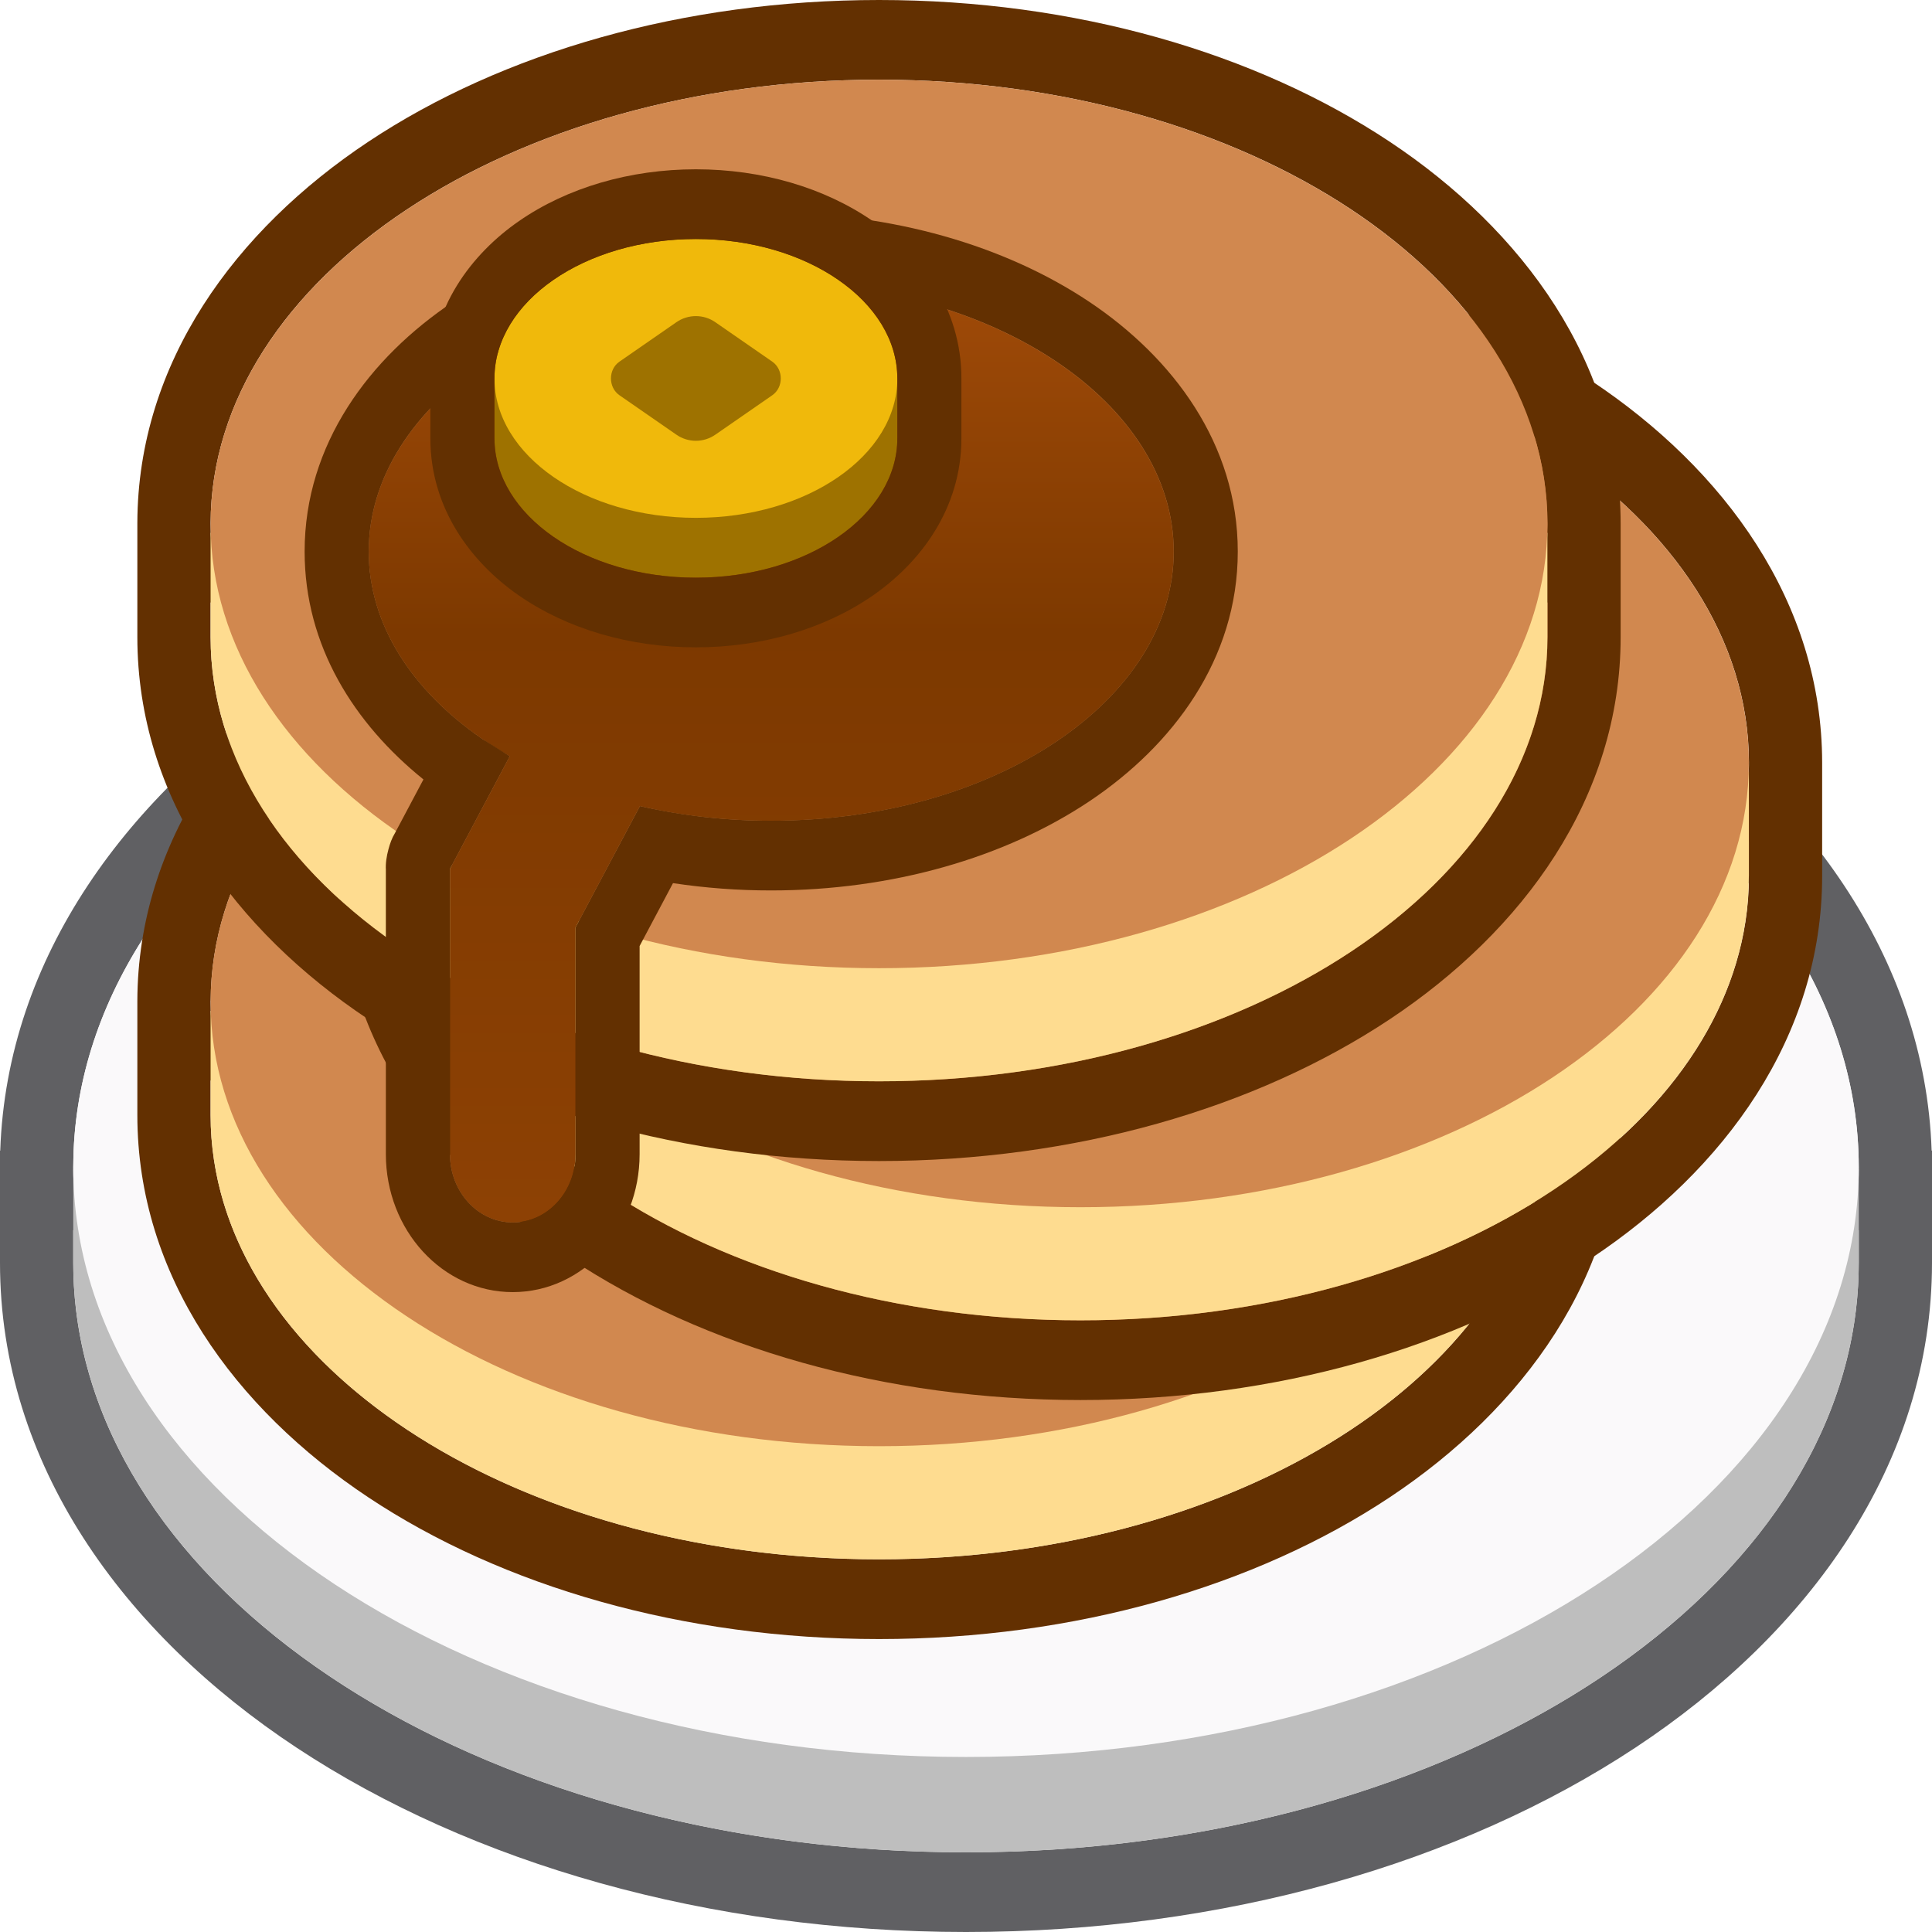
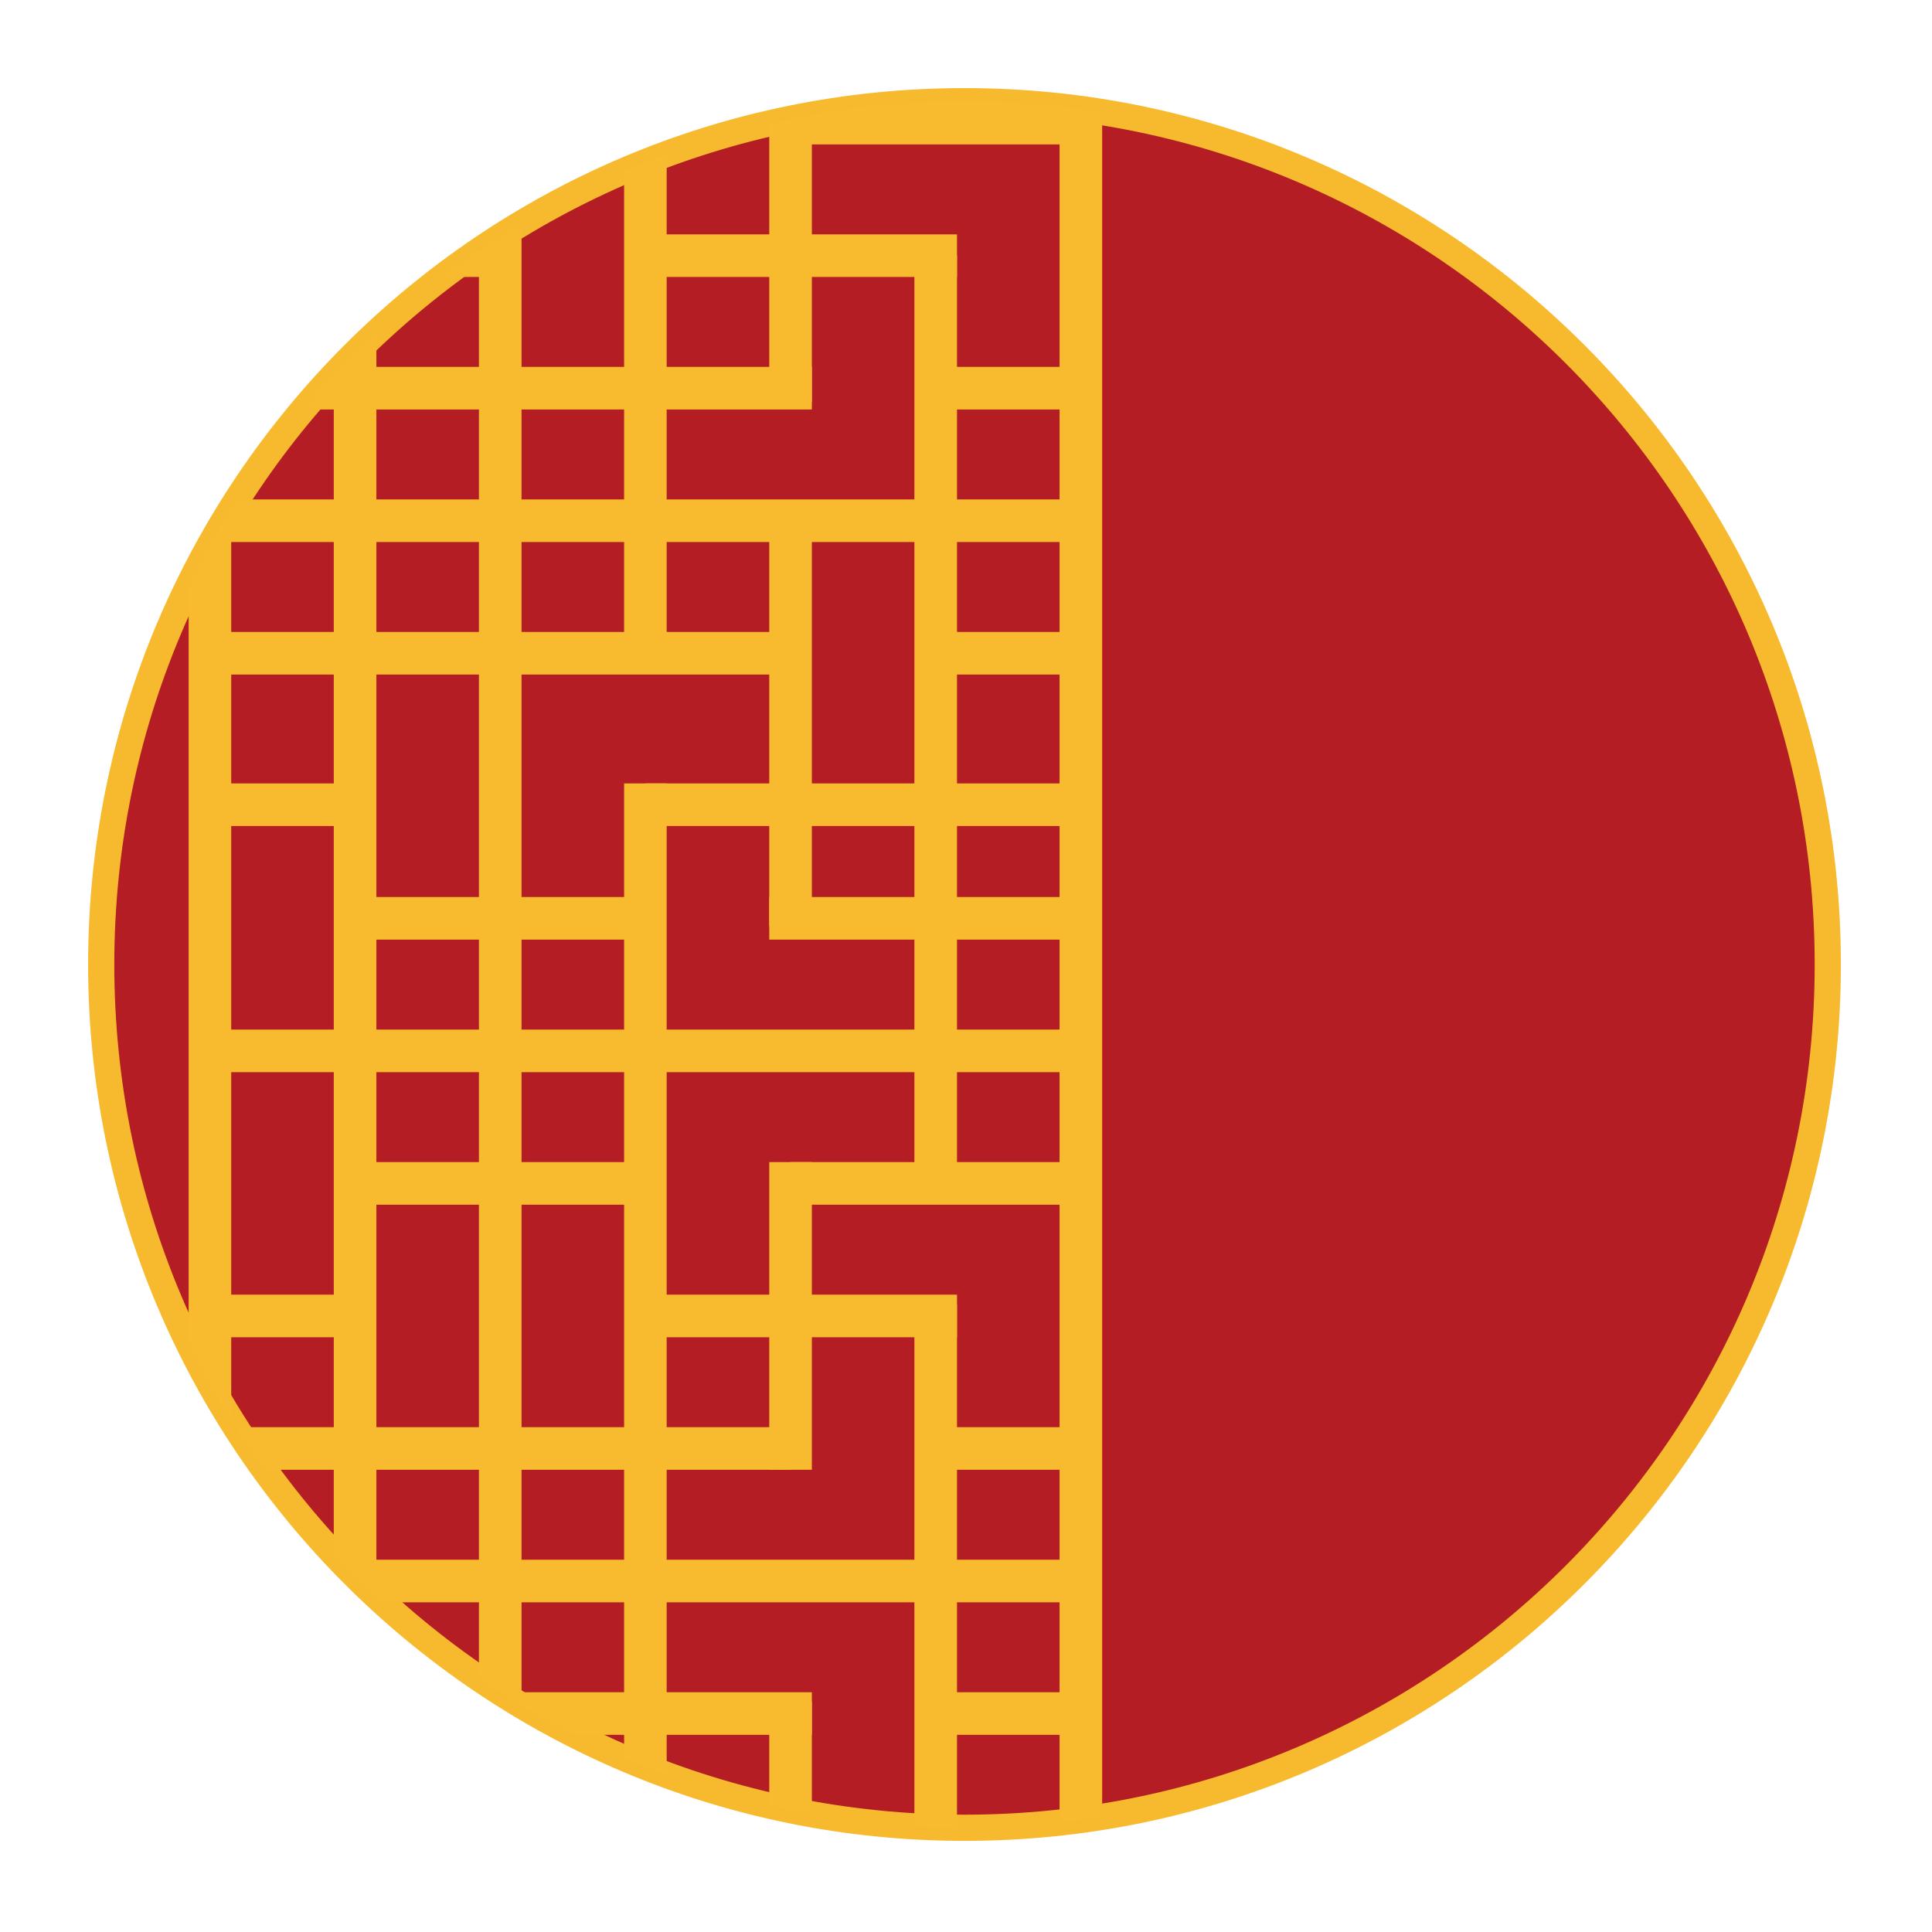
- <svg xmlns="http://www.w3.org/2000/svg" width="64" height="64" fill="none">
-   <style>.B{fill-rule:evenodd}.C{fill:#633001}.D{fill:#fedc90}.E{fill:#d1884f}</style>
-   <path d="M2.438 38.115l-.012.556c0 .704.056 1.398.166 2.083h-.166v1.077a13.12 13.12 0 0 0 .093 1.562C3.725 53.45 16.463 61.36 32 61.36s28.275-7.912 29.48-17.967a13.11 13.11 0 0 0 .093-1.562v-1.077h-.166a13.13 13.13 0 0 0 .166-2.083 13.2 13.2 0 0 0-.012-.556C61.116 27.587 48.05 19.143 32 19.143S2.884 27.587 2.438 38.115zm-2.43 0c.22-6.424 4.233-11.82 9.82-15.51 5.79-3.824 13.635-6.103 22.17-6.103s16.38 2.28 22.17 6.103c5.586 3.69 9.6 9.085 9.82 15.51H64v3.716c0 6.67-4.082 12.27-9.83 16.065C48.38 61.72 40.536 64 32 64s-16.38-2.28-22.17-6.103C4.082 54.102 0 48.5 0 41.832v-3.716h.01z" fill="#606063" class="B" />
-   <path d="M61.574 41.832c0 10.786-13.24 19.53-29.574 19.53S2.427 52.618 2.427 41.832V38.74h59.147v3.092z" fill="#bebebe" />
-   <path d="M61.574 38.672c0 10.786-13.24 19.53-29.574 19.53S2.427 49.458 2.427 38.672 15.667 19.143 32 19.143s29.574 8.743 29.574 19.53z" fill="#faf9fa" />
-   <path d="M6.977 33.155v.037a10.01 10.01 0 0 0 .345 2.602h-.345v1.144c0 .505.038 1.004.113 1.495 1.127 7.426 10.56 13.22 22.03 13.22s20.902-5.796 22.03-13.22a9.95 9.95 0 0 0 .113-1.495v-1.144h-.345a10.02 10.02 0 0 0 .345-2.53v-.073-.037c-.03-8.11-9.932-14.68-22.142-14.68s-22.112 6.57-22.142 14.68zm-2.427 0h0v3.783c0 5.33 3.24 9.73 7.646 12.66 4.447 2.956 10.436 4.698 16.922 4.698s12.475-1.742 16.922-4.698c4.405-2.928 7.646-7.327 7.646-12.66v-3.746c0-5.33-3.24-9.73-7.646-12.658-4.447-2.956-10.436-4.698-16.922-4.698s-12.475 1.742-16.922 4.698c-4.395 2.92-7.632 7.307-7.646 12.622z" class="B C" />
-   <path d="M51.26 36.938c0 8.128-9.913 14.717-22.142 14.717S6.976 45.066 6.976 36.938v-3.453H51.26v3.453z" class="D" />
-   <path d="M51.26 33.19c0 8.128-9.913 14.717-22.142 14.717S6.976 41.32 6.976 33.19 16.9 18.474 29.118 18.474 51.26 25.063 51.26 33.19z" class="E" />
-   <path d="M13.65 25.237v.037a10.01 10.01 0 0 0 .345 2.602h-.345v1.144c0 .505.038 1.004.113 1.495 1.127 7.426 10.56 13.222 22.03 13.222s20.902-5.796 22.03-13.222a9.96 9.96 0 0 0 .113-1.495v-1.144h-.345c.22-.822.34-1.667.345-2.53v-.073-.037c-.03-8.11-9.932-14.68-22.142-14.68s-22.112 6.57-22.142 14.68zm-2.426 0h0v3.783c0 5.33 3.24 9.73 7.647 12.66 4.447 2.956 10.436 4.698 16.922 4.698s12.475-1.742 16.922-4.698c4.405-2.928 7.646-7.327 7.646-12.66v-3.746c0-5.33-3.24-9.73-7.646-12.66-4.447-2.956-10.436-4.698-16.922-4.698S23.316 9.66 18.87 12.615c-4.395 2.92-7.632 7.307-7.646 12.622z" class="B C" />
-   <path d="M57.933 29.02c0 8.128-9.913 14.717-22.142 14.717S13.65 37.148 13.65 29.02v-3.453h44.284v3.453z" class="D" />
-   <path d="M57.933 25.274c0 8.128-9.913 14.717-22.142 14.717S13.65 33.402 13.65 25.274s9.913-14.717 22.142-14.717 22.142 6.59 22.142 14.717z" class="E" />
-   <path d="M6.977 17.32v.037a10.01 10.01 0 0 0 .345 2.602h-.345v1.144c0 .505.038 1.004.113 1.495 1.127 7.426 10.56 13.22 22.03 13.22s20.902-5.796 22.03-13.22a9.95 9.95 0 0 0 .113-1.495V19.96h-.345a10.02 10.02 0 0 0 .345-2.53v-.073-.037C51.23 9.208 41.33 2.64 29.12 2.64S7.006 9.208 6.977 17.32zm-2.427 0h0v3.783c0 5.33 3.24 9.73 7.646 12.66 4.447 2.956 10.436 4.698 16.922 4.698s12.475-1.742 16.922-4.698c4.405-2.928 7.646-7.327 7.646-12.66v-3.746c0-5.33-3.24-9.73-7.646-12.66C41.594 1.742 35.605 0 29.12 0S16.643 1.742 12.197 4.698C7.802 7.62 4.565 12.005 4.55 17.32z" class="B C" />
-   <path d="M51.26 21.103c0 8.128-9.913 14.717-22.142 14.717S6.976 29.23 6.976 21.103V17.65H51.26v3.453z" class="D" />
-   <path d="M51.26 17.356c0 8.128-9.913 14.717-22.142 14.717S6.976 25.484 6.976 17.356 16.9 2.64 29.118 2.64 51.26 9.228 51.26 17.356z" class="E" />
-   <g class="B">
-     <path d="M12.214 18.272c0 2.714 1.813 5.144 4.673 6.78l-1.982 3.733v9.448c0 1.25.93 2.262 2.08 2.262s2.08-1.013 2.08-2.262V30.72l2.132-4.016c1.363.314 2.827.485 4.35.485 7.364 0 13.333-3.992 13.333-8.916S32.9 9.356 25.547 9.356s-13.333 3.992-13.333 8.916z" fill="url(#A)" />
-     <path d="M16.887 25.05l-.91-.572c-2.33-1.605-3.762-3.794-3.762-6.207 0-4.924 5.97-8.916 13.333-8.916s13.333 3.992 13.333 8.916-5.97 8.916-13.333 8.916a19.39 19.39 0 0 1-4.35-.485l-2.132 4.016v7.514c0 1.25-.93 2.262-2.08 2.262s-2.08-1.013-2.08-2.262v-9.448l1.982-3.733zm-4.105 3.773v9.408c0 2.525 1.882 4.572 4.203 4.572s4.203-2.047 4.203-4.57v-6.895l1.106-2.083a21.73 21.73 0 0 0 3.253.242c4 0 7.74-1.082 10.54-2.953 2.764-1.848 4.916-4.708 4.916-8.272S38.85 11.85 36.087 10c-2.798-1.87-6.53-2.953-10.54-2.953S17.805 8.13 15.007 10c-2.764 1.848-4.916 4.708-4.916 8.27 0 3.128 1.647 5.704 3.936 7.55l-.945 1.78c-.1.164-.162.34-.213.53-.062.228-.1.462-.086.694z" class="C" />
+ <svg xmlns="http://www.w3.org/2000/svg" width="375pt" height="375pt" viewBox="0 0 375 375" version="1.2">
+   <defs>
+     <clipPath id="clip1">
+       <path d="M 17.102 17.102 L 357.309 17.102 L 357.309 357.309 L 17.102 357.309 Z M 17.102 17.102 " />
+     </clipPath>
+     <clipPath id="clip2">
+       <path d="M 205.164 19 L 214 19 L 214 355 L 205.164 355 Z M 205.164 19 " />
+     </clipPath>
+     <clipPath id="clip3">
+       <path d="M 354.77 187.207 C 354.77 279.746 279.75 354.77 187.207 354.77 C 94.664 354.77 19.645 279.746 19.645 187.207 C 19.645 94.66 94.664 19.641 187.207 19.641 C 279.75 19.641 354.77 94.66 354.77 187.207 Z M 354.77 187.207 " />
+     </clipPath>
+     <clipPath id="clip4">
+       <path d="M 177.211 253 L 186 253 L 186 355 L 177.211 355 Z M 177.211 253 " />
+     </clipPath>
+     <clipPath id="clip5">
+       <path d="M 354.77 187.207 C 354.77 279.746 279.75 354.77 187.207 354.77 C 94.664 354.77 19.645 279.746 19.645 187.207 C 19.645 94.66 94.664 19.641 187.207 19.641 C 279.75 19.641 354.77 94.66 354.77 187.207 Z M 354.77 187.207 " />
+     </clipPath>
+     <clipPath id="clip6">
+       <path d="M 177.211 49.293 L 186 49.293 L 186 229.73 L 177.211 229.73 Z M 177.211 49.293 " />
+     </clipPath>
+     <clipPath id="clip7">
+       <path d="M 354.77 187.207 C 354.77 279.746 279.75 354.77 187.207 354.77 C 94.664 354.77 19.645 279.746 19.645 187.207 C 19.645 94.66 94.664 19.641 187.207 19.641 C 279.75 19.641 354.77 94.66 354.77 187.207 Z M 354.77 187.207 " />
+     </clipPath>
+     <clipPath id="clip8">
+       <path d="M 177.211 19 L 186 19 L 186 24 L 177.211 24 Z M 177.211 19 " />
+     </clipPath>
+     <clipPath id="clip9">
+       <path d="M 354.77 187.207 C 354.77 279.746 279.75 354.77 187.207 354.77 C 94.664 354.77 19.645 279.746 19.645 187.207 C 19.645 94.66 94.664 19.641 187.207 19.641 C 279.75 19.641 354.77 94.66 354.77 187.207 Z M 354.77 187.207 " />
+     </clipPath>
+     <clipPath id="clip10">
+       <path d="M 149.254 330 L 157.727 330 L 157.727 355 L 149.254 355 Z M 149.254 330 " />
+     </clipPath>
+     <clipPath id="clip11">
+       <path d="M 354.77 187.207 C 354.77 279.746 279.75 354.77 187.207 354.77 C 94.664 354.77 19.645 279.746 19.645 187.207 C 19.645 94.66 94.664 19.641 187.207 19.641 C 279.75 19.641 354.77 94.66 354.77 187.207 Z M 354.77 187.207 " />
+     </clipPath>
+     <clipPath id="clip12">
+       <path d="M 149.254 225.496 L 157.727 225.496 L 157.727 285.645 L 149.254 285.645 Z M 149.254 225.496 " />
+     </clipPath>
+     <clipPath id="clip13">
+       <path d="M 354.77 187.207 C 354.77 279.746 279.75 354.77 187.207 354.77 C 94.664 354.77 19.645 279.746 19.645 187.207 C 19.645 94.66 94.664 19.641 187.207 19.641 C 279.75 19.641 354.77 94.66 354.77 187.207 Z M 354.77 187.207 " />
+     </clipPath>
+     <clipPath id="clip14">
+       <path d="M 149.254 99 L 157.727 99 L 157.727 179.75 L 149.254 179.75 Z M 149.254 99 " />
+     </clipPath>
+     <clipPath id="clip15">
+       <path d="M 354.77 187.207 C 354.77 279.746 279.75 354.77 187.207 354.77 C 94.664 354.77 19.645 279.746 19.645 187.207 C 19.645 94.66 94.664 19.641 187.207 19.641 C 279.75 19.641 354.77 94.66 354.77 187.207 Z M 354.77 187.207 " />
+     </clipPath>
+     <clipPath id="clip16">
+       <path d="M 149.254 19 L 157.727 19 L 157.727 78.941 L 149.254 78.941 Z M 149.254 19 " />
+     </clipPath>
+     <clipPath id="clip17">
+       <path d="M 354.77 187.207 C 354.77 279.746 279.75 354.77 187.207 354.77 C 94.664 354.77 19.645 279.746 19.645 187.207 C 19.645 94.66 94.664 19.641 187.207 19.641 C 279.75 19.641 354.77 94.66 354.77 187.207 Z M 354.77 187.207 " />
+     </clipPath>
+     <clipPath id="clip18">
+       <path d="M 121 152 L 129.77 152 L 129.77 355 L 121 355 Z M 121 152 " />
+     </clipPath>
+     <clipPath id="clip19">
+       <path d="M 354.77 187.207 C 354.77 279.746 279.75 354.77 187.207 354.77 C 94.664 354.77 19.645 279.746 19.645 187.207 C 19.645 94.66 94.664 19.641 187.207 19.641 C 279.75 19.641 354.77 94.66 354.77 187.207 Z M 354.77 187.207 " />
+     </clipPath>
+     <clipPath id="clip20">
+       <path d="M 121 19 L 129.77 19 L 129.77 124.688 L 121 124.688 Z M 121 19 " />
+     </clipPath>
+     <clipPath id="clip21">
+       <path d="M 354.77 187.207 C 354.77 279.746 279.75 354.77 187.207 354.77 C 94.664 354.77 19.645 279.746 19.645 187.207 C 19.645 94.66 94.664 19.641 187.207 19.641 C 279.75 19.641 354.77 94.66 354.77 187.207 Z M 354.77 187.207 " />
+     </clipPath>
+     <clipPath id="clip22">
+       <path d="M 92.496 19 L 101.816 19 L 101.816 355 L 92.496 355 Z M 92.496 19 " />
+     </clipPath>
+     <clipPath id="clip23">
+       <path d="M 354.77 187.207 C 354.77 279.746 279.75 354.77 187.207 354.77 C 94.664 354.77 19.645 279.746 19.645 187.207 C 19.645 94.66 94.664 19.641 187.207 19.641 C 279.75 19.641 354.77 94.66 354.77 187.207 Z M 354.77 187.207 " />
+     </clipPath>
+     <clipPath id="clip24">
+       <path d="M 64.543 19 L 73.859 19 L 73.859 355 L 64.543 355 Z M 64.543 19 " />
+     </clipPath>
+     <clipPath id="clip25">
+       <path d="M 354.77 187.207 C 354.77 279.746 279.75 354.77 187.207 354.77 C 94.664 354.77 19.645 279.746 19.645 187.207 C 19.645 94.66 94.664 19.641 187.207 19.641 C 279.75 19.641 354.77 94.66 354.77 187.207 Z M 354.77 187.207 " />
+     </clipPath>
+     <clipPath id="clip26">
+       <path d="M 36.586 19 L 45 19 L 45 355 L 36.586 355 Z M 36.586 19 " />
+     </clipPath>
+     <clipPath id="clip27">
+       <path d="M 354.77 187.207 C 354.77 279.746 279.75 354.77 187.207 354.77 C 94.664 354.77 19.645 279.746 19.645 187.207 C 19.645 94.66 94.664 19.641 187.207 19.641 C 279.75 19.641 354.77 94.66 354.77 187.207 Z M 354.77 187.207 " />
+     </clipPath>
+     <clipPath id="clip28">
+       <path d="M 40 19.645 L 125.535 19.645 L 125.535 28.117 L 40 28.117 Z M 40 19.645 " />
+     </clipPath>
+     <clipPath id="clip29">
+       <path d="M 354.77 187.207 C 354.77 279.746 279.75 354.77 187.207 354.77 C 94.664 354.77 19.645 279.746 19.645 187.207 C 19.645 94.66 94.664 19.641 187.207 19.641 C 279.75 19.641 354.77 94.66 354.77 187.207 Z M 354.77 187.207 " />
+     </clipPath>
+     <clipPath id="clip30">
+       <path d="M 153 19.645 L 210 19.645 L 210 28.117 L 153 28.117 Z M 153 19.645 " />
+     </clipPath>
+     <clipPath id="clip31">
+       <path d="M 354.77 187.207 C 354.77 279.746 279.75 354.77 187.207 354.77 C 94.664 354.77 19.645 279.746 19.645 187.207 C 19.645 94.66 94.664 19.641 187.207 19.641 C 279.75 19.641 354.77 94.66 354.77 187.207 Z M 354.77 187.207 " />
+     </clipPath>
+     <clipPath id="clip32">
+       <path d="M 40 71 L 157.727 71 L 157.727 79.789 L 40 79.789 Z M 40 71 " />
+     </clipPath>
+     <clipPath id="clip33">
+       <path d="M 354.77 187.207 C 354.77 279.746 279.75 354.77 187.207 354.77 C 94.664 354.77 19.645 279.746 19.645 187.207 C 19.645 94.66 94.664 19.641 187.207 19.641 C 279.75 19.641 354.77 94.66 354.77 187.207 Z M 354.77 187.207 " />
+     </clipPath>
+     <clipPath id="clip34">
+       <path d="M 181.445 71 L 210 71 L 210 79.789 L 181.445 79.789 Z M 181.445 71 " />
+     </clipPath>
+     <clipPath id="clip35">
+       <path d="M 354.77 187.207 C 354.77 279.746 279.75 354.77 187.207 354.77 C 94.664 354.77 19.645 279.746 19.645 187.207 C 19.645 94.66 94.664 19.641 187.207 19.641 C 279.75 19.641 354.77 94.66 354.77 187.207 Z M 354.77 187.207 " />
+     </clipPath>
+     <clipPath id="clip36">
+       <path d="M 40 96.734 L 210 96.734 L 210 106 L 40 106 Z M 40 96.734 " />
+     </clipPath>
+     <clipPath id="clip37">
+       <path d="M 354.77 187.207 C 354.77 279.746 279.75 354.77 187.207 354.77 C 94.664 354.77 19.645 279.746 19.645 187.207 C 19.645 94.66 94.664 19.641 187.207 19.641 C 279.75 19.641 354.77 94.66 354.77 187.207 Z M 354.77 187.207 " />
+     </clipPath>
+     <clipPath id="clip38">
+       <path d="M 40 122.148 L 153.492 122.148 L 153.492 131 L 40 131 Z M 40 122.148 " />
+     </clipPath>
+     <clipPath id="clip39">
+       <path d="M 354.77 187.207 C 354.77 279.746 279.75 354.77 187.207 354.77 C 94.664 354.77 19.645 279.746 19.645 187.207 C 19.645 94.66 94.664 19.641 187.207 19.641 C 279.75 19.641 354.77 94.66 354.77 187.207 Z M 354.77 187.207 " />
+     </clipPath>
+     <clipPath id="clip40">
+       <path d="M 181.445 122.148 L 210 122.148 L 210 131 L 181.445 131 Z M 181.445 122.148 " />
+     </clipPath>
+     <clipPath id="clip41">
+       <path d="M 354.77 187.207 C 354.77 279.746 279.75 354.77 187.207 354.77 C 94.664 354.77 19.645 279.746 19.645 187.207 C 19.645 94.66 94.664 19.641 187.207 19.641 C 279.75 19.641 354.77 94.66 354.77 187.207 Z M 354.77 187.207 " />
+     </clipPath>
+     <clipPath id="clip42">
+       <path d="M 40 45.059 L 97.578 45.059 L 97.578 54 L 40 54 Z M 40 45.059 " />
+     </clipPath>
+     <clipPath id="clip43">
+       <path d="M 354.77 187.207 C 354.77 279.746 279.75 354.77 187.207 354.77 C 94.664 354.77 19.645 279.746 19.645 187.207 C 19.645 94.66 94.664 19.641 187.207 19.641 C 279.75 19.641 354.77 94.66 354.77 187.207 Z M 354.77 187.207 " />
+     </clipPath>
+     <clipPath id="clip44">
+       <path d="M 125 45.059 L 186 45.059 L 186 54 L 125 54 Z M 125 45.059 " />
+     </clipPath>
+     <clipPath id="clip45">
+       <path d="M 354.77 187.207 C 354.77 279.746 279.75 354.77 187.207 354.77 C 94.664 354.77 19.645 279.746 19.645 187.207 C 19.645 94.66 94.664 19.641 187.207 19.641 C 279.75 19.641 354.77 94.66 354.77 187.207 Z M 354.77 187.207 " />
+     </clipPath>
+     <clipPath id="clip46">
+       <path d="M 40 152 L 69 152 L 69 161 L 40 161 Z M 40 152 " />
+     </clipPath>
+     <clipPath id="clip47">
+       <path d="M 354.77 187.207 C 354.77 279.746 279.75 354.77 187.207 354.77 C 94.664 354.77 19.645 279.746 19.645 187.207 C 19.645 94.66 94.664 19.641 187.207 19.641 C 279.75 19.641 354.77 94.66 354.77 187.207 Z M 354.77 187.207 " />
+     </clipPath>
+     <clipPath id="clip48">
+       <path d="M 125 152 L 210 152 L 210 161 L 125 161 Z M 125 152 " />
+     </clipPath>
+     <clipPath id="clip49">
+       <path d="M 354.77 187.207 C 354.77 279.746 279.75 354.77 187.207 354.77 C 94.664 354.77 19.645 279.746 19.645 187.207 C 19.645 94.66 94.664 19.641 187.207 19.641 C 279.75 19.641 354.77 94.66 354.77 187.207 Z M 354.77 187.207 " />
+     </clipPath>
+     <clipPath id="clip50">
+       <path d="M 40 199.234 L 210 199.234 L 210 208.555 L 40 208.555 Z M 40 199.234 " />
+     </clipPath>
+     <clipPath id="clip51">
+       <path d="M 354.77 187.207 C 354.77 279.746 279.75 354.77 187.207 354.77 C 94.664 354.77 19.645 279.746 19.645 187.207 C 19.645 94.66 94.664 19.641 187.207 19.641 C 279.75 19.641 354.77 94.66 354.77 187.207 Z M 354.77 187.207 " />
+     </clipPath>
+     <clipPath id="clip52">
+       <path d="M 40 251 L 69 251 L 69 260 L 40 260 Z M 40 251 " />
+     </clipPath>
+     <clipPath id="clip53">
+       <path d="M 354.77 187.207 C 354.77 279.746 279.75 354.77 187.207 354.77 C 94.664 354.77 19.645 279.746 19.645 187.207 C 19.645 94.66 94.664 19.641 187.207 19.641 C 279.75 19.641 354.77 94.66 354.77 187.207 Z M 354.77 187.207 " />
+     </clipPath>
+     <clipPath id="clip54">
+       <path d="M 125 251 L 186 251 L 186 260 L 125 260 Z M 125 251 " />
+     </clipPath>
+     <clipPath id="clip55">
+       <path d="M 354.77 187.207 C 354.77 279.746 279.75 354.77 187.207 354.77 C 94.664 354.77 19.645 279.746 19.645 187.207 C 19.645 94.66 94.664 19.641 187.207 19.641 C 279.75 19.641 354.77 94.66 354.77 187.207 Z M 354.77 187.207 " />
+     </clipPath>
+     <clipPath id="clip56">
+       <path d="M 68.777 174 L 125.535 174 L 125.535 183 L 68.777 183 Z M 68.777 174 " />
+     </clipPath>
+     <clipPath id="clip57">
+       <path d="M 354.77 187.207 C 354.77 279.746 279.75 354.77 187.207 354.77 C 94.664 354.77 19.645 279.746 19.645 187.207 C 19.645 94.66 94.664 19.641 187.207 19.641 C 279.75 19.641 354.77 94.66 354.77 187.207 Z M 354.77 187.207 " />
+     </clipPath>
+     <clipPath id="clip58">
+       <path d="M 149.254 174 L 210 174 L 210 183 L 149.254 183 Z M 149.254 174 " />
+     </clipPath>
+     <clipPath id="clip59">
+       <path d="M 354.77 187.207 C 354.77 279.746 279.75 354.77 187.207 354.77 C 94.664 354.77 19.645 279.746 19.645 187.207 C 19.645 94.66 94.664 19.641 187.207 19.641 C 279.75 19.641 354.77 94.66 354.77 187.207 Z M 354.77 187.207 " />
+     </clipPath>
+     <clipPath id="clip60">
+       <path d="M 68.777 225.496 L 125.535 225.496 L 125.535 233.969 L 68.777 233.969 Z M 68.777 225.496 " />
+     </clipPath>
+     <clipPath id="clip61">
+       <path d="M 354.77 187.207 C 354.77 279.746 279.75 354.77 187.207 354.77 C 94.664 354.77 19.645 279.746 19.645 187.207 C 19.645 94.66 94.664 19.641 187.207 19.641 C 279.75 19.641 354.77 94.66 354.77 187.207 Z M 354.77 187.207 " />
+     </clipPath>
+     <clipPath id="clip62">
+       <path d="M 153 225.496 L 210 225.496 L 210 233.969 L 153 233.969 Z M 153 225.496 " />
+     </clipPath>
+     <clipPath id="clip63">
+       <path d="M 354.77 187.207 C 354.77 279.746 279.75 354.77 187.207 354.77 C 94.664 354.77 19.645 279.746 19.645 187.207 C 19.645 94.66 94.664 19.641 187.207 19.641 C 279.75 19.641 354.77 94.66 354.77 187.207 Z M 354.77 187.207 " />
+     </clipPath>
+     <clipPath id="clip64">
+       <path d="M 40 277 L 153.492 277 L 153.492 285.645 L 40 285.645 Z M 40 277 " />
+     </clipPath>
+     <clipPath id="clip65">
+       <path d="M 354.77 187.207 C 354.77 279.746 279.75 354.77 187.207 354.77 C 94.664 354.77 19.645 279.746 19.645 187.207 C 19.645 94.66 94.664 19.641 187.207 19.641 C 279.75 19.641 354.77 94.66 354.77 187.207 Z M 354.77 187.207 " />
+     </clipPath>
+     <clipPath id="clip66">
+       <path d="M 181.445 277 L 210 277 L 210 285.645 L 181.445 285.645 Z M 181.445 277 " />
+     </clipPath>
+     <clipPath id="clip67">
+       <path d="M 354.77 187.207 C 354.77 279.746 279.75 354.77 187.207 354.77 C 94.664 354.77 19.645 279.746 19.645 187.207 C 19.645 94.66 94.664 19.641 187.207 19.641 C 279.75 19.641 354.77 94.66 354.77 187.207 Z M 354.77 187.207 " />
+     </clipPath>
+     <clipPath id="clip68">
+       <path d="M 40 328 L 157.727 328 L 157.727 337 L 40 337 Z M 40 328 " />
+     </clipPath>
+     <clipPath id="clip69">
+       <path d="M 354.77 187.207 C 354.77 279.746 279.75 354.77 187.207 354.77 C 94.664 354.77 19.645 279.746 19.645 187.207 C 19.645 94.66 94.664 19.641 187.207 19.641 C 279.75 19.641 354.77 94.66 354.77 187.207 Z M 354.77 187.207 " />
+     </clipPath>
+     <clipPath id="clip70">
+       <path d="M 181.445 328 L 210 328 L 210 337 L 181.445 337 Z M 181.445 328 " />
+     </clipPath>
+     <clipPath id="clip71">
+       <path d="M 354.77 187.207 C 354.77 279.746 279.75 354.77 187.207 354.77 C 94.664 354.77 19.645 279.746 19.645 187.207 C 19.645 94.66 94.664 19.641 187.207 19.641 C 279.75 19.641 354.77 94.66 354.77 187.207 Z M 354.77 187.207 " />
+     </clipPath>
+     <clipPath id="clip72">
+       <path d="M 40 354 L 210 354 L 210 355 L 40 355 Z M 40 354 " />
+     </clipPath>
+     <clipPath id="clip73">
+       <path d="M 354.77 187.207 C 354.77 279.746 279.75 354.77 187.207 354.77 C 94.664 354.77 19.645 279.746 19.645 187.207 C 19.645 94.66 94.664 19.641 187.207 19.641 C 279.75 19.641 354.77 94.66 354.77 187.207 Z M 354.77 187.207 " />
+     </clipPath>
+     <clipPath id="clip74">
+       <path d="M 40 302.586 L 210 302.586 L 210 311.055 L 40 311.055 Z M 40 302.586 " />
+     </clipPath>
+     <clipPath id="clip75">
+       <path d="M 354.77 187.207 C 354.77 279.746 279.75 354.77 187.207 354.77 C 94.664 354.77 19.645 279.746 19.645 187.207 C 19.645 94.66 94.664 19.641 187.207 19.641 C 279.75 19.641 354.77 94.66 354.77 187.207 Z M 354.77 187.207 " />
+     </clipPath>
+   </defs>
+   <g id="surface1">
+     <path style=" stroke:none;fill-rule:nonzero;fill:rgb(70.589%,11.369%,13.73%);fill-opacity:1;" d="M 354.77 187.207 C 354.77 279.746 279.754 354.77 187.207 354.77 C 94.664 354.77 19.645 279.746 19.645 187.207 C 19.645 94.66 94.664 19.641 187.207 19.641 C 279.754 19.641 354.77 94.66 354.77 187.207 " />
+     <g clip-path="url(#clip1)" clip-rule="nonzero">
+       <path style="fill:none;stroke-width:60;stroke-linecap:butt;stroke-linejoin:miter;stroke:rgb(96.86%,72.549%,18.039%);stroke-opacity:1;stroke-miterlimit:10;" d="M 3986.012 2007.991 C 3986.012 915.607 3100.485 29.988 2008.009 29.988 C 915.579 29.988 30.006 915.607 30.006 2007.991 C 30.006 3100.467 915.579 3986.04 2008.009 3986.04 C 3100.485 3986.04 3986.012 3100.467 3986.012 2007.991 Z M 3986.012 2007.991 " transform="matrix(0.084713,0,0,-0.084713,17.10264,357.3099)" />
+     </g>
+     <g clip-path="url(#clip2)" clip-rule="nonzero">
+       <g clip-path="url(#clip3)" clip-rule="nonzero">
+         <path style=" stroke:none;fill-rule:nonzero;fill:rgb(97.249%,72.939%,18.43%);fill-opacity:1;" d="M 213.93 404.262 L 205.66 404.262 L 205.66 -14.977 L 213.93 -14.977 L 213.93 404.262 " />
+       </g>
+     </g>
+     <g clip-path="url(#clip4)" clip-rule="nonzero">
+       <g clip-path="url(#clip5)" clip-rule="nonzero">
+         <path style=" stroke:none;fill-rule:nonzero;fill:rgb(97.249%,72.939%,18.43%);fill-opacity:1;" d="M 185.754 404.262 L 177.484 404.262 L 177.484 253.125 L 185.754 253.125 L 185.754 404.262 " />
+       </g>
+     </g>
+     <g clip-path="url(#clip6)" clip-rule="nonzero">
+       <g clip-path="url(#clip7)" clip-rule="nonzero">
+         <path style=" stroke:none;fill-rule:nonzero;fill:rgb(97.249%,72.939%,18.43%);fill-opacity:1;" d="M 185.754 229.695 L 177.484 229.695 L 177.484 49.621 L 185.754 49.621 L 185.754 229.695 " />
+       </g>
+     </g>
+     <g clip-path="url(#clip8)" clip-rule="nonzero">
+       <g clip-path="url(#clip9)" clip-rule="nonzero">
+         <path style=" stroke:none;fill-rule:nonzero;fill:rgb(97.249%,72.939%,18.43%);fill-opacity:1;" d="M 185.754 23.898 L 177.484 23.898 L 177.484 -14.977 L 185.754 -14.977 L 185.754 23.898 " />
+       </g>
+     </g>
+     <g clip-path="url(#clip10)" clip-rule="nonzero">
+       <g clip-path="url(#clip11)" clip-rule="nonzero">
+         <path style=" stroke:none;fill-rule:nonzero;fill:rgb(97.249%,72.939%,18.43%);fill-opacity:1;" d="M 157.582 404.262 L 149.312 404.262 L 149.312 330.301 L 157.582 330.301 L 157.582 404.262 " />
+       </g>
+     </g>
+     <g clip-path="url(#clip12)" clip-rule="nonzero">
+       <g clip-path="url(#clip13)" clip-rule="nonzero">
+         <path style=" stroke:none;fill-rule:nonzero;fill:rgb(97.249%,72.939%,18.43%);fill-opacity:1;" d="M 157.582 285.281 L 149.312 285.281 L 149.312 225.562 L 157.582 225.562 L 157.582 285.281 " />
+       </g>
+     </g>
+     <g clip-path="url(#clip14)" clip-rule="nonzero">
+       <g clip-path="url(#clip15)" clip-rule="nonzero">
+         <path style=" stroke:none;fill-rule:nonzero;fill:rgb(97.249%,72.939%,18.43%);fill-opacity:1;" d="M 157.582 179.742 L 149.312 179.742 L 149.312 99.234 L 157.582 99.234 L 157.582 179.742 " />
+       </g>
+     </g>
+     <g clip-path="url(#clip16)" clip-rule="nonzero">
+       <g clip-path="url(#clip17)" clip-rule="nonzero">
+         <path style=" stroke:none;fill-rule:nonzero;fill:rgb(97.249%,72.939%,18.43%);fill-opacity:1;" d="M 157.582 78.105 L 149.312 78.105 L 149.312 -14.977 L 157.582 -14.977 L 157.582 78.105 " />
+       </g>
+     </g>
+     <g clip-path="url(#clip18)" clip-rule="nonzero">
+       <g clip-path="url(#clip19)" clip-rule="nonzero">
+         <path style=" stroke:none;fill-rule:nonzero;fill:rgb(97.249%,72.939%,18.43%);fill-opacity:1;" d="M 129.402 404.262 L 121.137 404.262 L 121.137 152.062 L 129.402 152.062 L 129.402 404.262 " />
+       </g>
+     </g>
+     <g clip-path="url(#clip20)" clip-rule="nonzero">
+       <g clip-path="url(#clip21)" clip-rule="nonzero">
+         <path style=" stroke:none;fill-rule:nonzero;fill:rgb(97.249%,72.939%,18.43%);fill-opacity:1;" d="M 129.402 124.676 L 121.137 124.676 L 121.137 -14.977 L 129.402 -14.977 L 129.402 124.676 " />
+       </g>
+     </g>
+     <g clip-path="url(#clip22)" clip-rule="nonzero">
+       <g clip-path="url(#clip23)" clip-rule="nonzero">
+         <path style=" stroke:none;fill-rule:nonzero;fill:rgb(97.249%,72.939%,18.43%);fill-opacity:1;" d="M 101.23 404.262 L 92.961 404.262 L 92.961 -14.977 L 101.23 -14.977 L 101.23 404.262 " />
+       </g>
+     </g>
+     <g clip-path="url(#clip24)" clip-rule="nonzero">
+       <g clip-path="url(#clip25)" clip-rule="nonzero">
+         <path style=" stroke:none;fill-rule:nonzero;fill:rgb(97.249%,72.939%,18.43%);fill-opacity:1;" d="M 73.055 404.262 L 64.785 404.262 L 64.785 -14.977 L 73.055 -14.977 L 73.055 404.262 " />
+       </g>
+     </g>
+     <g clip-path="url(#clip26)" clip-rule="nonzero">
+       <g clip-path="url(#clip27)" clip-rule="nonzero">
+         <path style=" stroke:none;fill-rule:nonzero;fill:rgb(97.249%,72.939%,18.43%);fill-opacity:1;" d="M 44.879 404.262 L 36.613 404.262 L 36.613 -14.977 L 44.879 -14.977 L 44.879 404.262 " />
+       </g>
+     </g>
+     <g clip-path="url(#clip28)" clip-rule="nonzero">
+       <g clip-path="url(#clip29)" clip-rule="nonzero">
+         <path style=" stroke:none;fill-rule:nonzero;fill:rgb(97.249%,72.939%,18.43%);fill-opacity:1;" d="M 125.273 28.031 L 40.75 28.031 L 40.75 19.762 L 125.273 19.762 L 125.273 28.031 " />
+       </g>
+     </g>
+     <g clip-path="url(#clip30)" clip-rule="nonzero">
+       <g clip-path="url(#clip31)" clip-rule="nonzero">
+         <path style=" stroke:none;fill-rule:nonzero;fill:rgb(97.249%,72.939%,18.43%);fill-opacity:1;" d="M 209.797 28.031 L 153.445 28.031 L 153.445 19.762 L 209.797 19.762 L 209.797 28.031 " />
+       </g>
+     </g>
+     <g clip-path="url(#clip32)" clip-rule="nonzero">
+       <g clip-path="url(#clip33)" clip-rule="nonzero">
+         <path style=" stroke:none;fill-rule:nonzero;fill:rgb(97.249%,72.939%,18.43%);fill-opacity:1;" d="M 157.582 79.484 L 40.75 79.484 L 40.75 71.215 L 157.582 71.215 L 157.582 79.484 " />
+       </g>
+     </g>
+     <g clip-path="url(#clip34)" clip-rule="nonzero">
+       <g clip-path="url(#clip35)" clip-rule="nonzero">
+         <path style=" stroke:none;fill-rule:nonzero;fill:rgb(97.249%,72.939%,18.43%);fill-opacity:1;" d="M 209.797 79.484 L 181.621 79.484 L 181.621 71.215 L 209.797 71.215 L 209.797 79.484 " />
+       </g>
+     </g>
+     <g clip-path="url(#clip36)" clip-rule="nonzero">
+       <g clip-path="url(#clip37)" clip-rule="nonzero">
+         <path style=" stroke:none;fill-rule:nonzero;fill:rgb(97.249%,72.939%,18.43%);fill-opacity:1;" d="M 209.797 105.207 L 40.75 105.207 L 40.75 96.938 L 209.797 96.938 L 209.797 105.207 " />
+       </g>
+     </g>
+     <g clip-path="url(#clip38)" clip-rule="nonzero">
+       <g clip-path="url(#clip39)" clip-rule="nonzero">
+         <path style=" stroke:none;fill-rule:nonzero;fill:rgb(97.249%,72.939%,18.43%);fill-opacity:1;" d="M 153.449 130.934 L 40.75 130.934 L 40.75 122.664 L 153.449 122.664 L 153.449 130.934 " />
+       </g>
+     </g>
+     <g clip-path="url(#clip40)" clip-rule="nonzero">
+       <g clip-path="url(#clip41)" clip-rule="nonzero">
+         <path style=" stroke:none;fill-rule:nonzero;fill:rgb(97.249%,72.939%,18.43%);fill-opacity:1;" d="M 209.797 130.934 L 181.621 130.934 L 181.621 122.664 L 209.797 122.664 L 209.797 130.934 " />
+       </g>
+     </g>
+     <g clip-path="url(#clip42)" clip-rule="nonzero">
+       <g clip-path="url(#clip43)" clip-rule="nonzero">
+         <path style=" stroke:none;fill-rule:nonzero;fill:rgb(97.249%,72.939%,18.43%);fill-opacity:1;" d="M 97.098 53.758 L 40.75 53.758 L 40.75 45.488 L 97.098 45.488 L 97.098 53.758 " />
+       </g>
+     </g>
+     <g clip-path="url(#clip44)" clip-rule="nonzero">
+       <g clip-path="url(#clip45)" clip-rule="nonzero">
+         <path style=" stroke:none;fill-rule:nonzero;fill:rgb(97.249%,72.939%,18.43%);fill-opacity:1;" d="M 185.754 53.758 L 125.273 53.758 L 125.273 45.488 L 185.754 45.488 L 185.754 53.758 " />
+       </g>
+     </g>
+     <g clip-path="url(#clip46)" clip-rule="nonzero">
+       <g clip-path="url(#clip47)" clip-rule="nonzero">
+         <path style=" stroke:none;fill-rule:nonzero;fill:rgb(97.249%,72.939%,18.43%);fill-opacity:1;" d="M 68.918 160.332 L 40.75 160.332 L 40.75 152.062 L 68.918 152.062 L 68.918 160.332 " />
+       </g>
+     </g>
+     <g clip-path="url(#clip48)" clip-rule="nonzero">
+       <g clip-path="url(#clip49)" clip-rule="nonzero">
+         <path style=" stroke:none;fill-rule:nonzero;fill:rgb(97.249%,72.939%,18.43%);fill-opacity:1;" d="M 209.797 160.332 L 125.27 160.332 L 125.27 152.062 L 209.797 152.062 L 209.797 160.332 " />
+       </g>
+     </g>
+     <g clip-path="url(#clip50)" clip-rule="nonzero">
+       <g clip-path="url(#clip51)" clip-rule="nonzero">
+         <path style=" stroke:none;fill-rule:nonzero;fill:rgb(97.249%,72.939%,18.43%);fill-opacity:1;" d="M 209.797 208.105 L 40.75 208.105 L 40.75 199.836 L 209.797 199.836 L 209.797 208.105 " />
+       </g>
+     </g>
+     <g clip-path="url(#clip52)" clip-rule="nonzero">
+       <g clip-path="url(#clip53)" clip-rule="nonzero">
+         <path style=" stroke:none;fill-rule:nonzero;fill:rgb(97.249%,72.939%,18.43%);fill-opacity:1;" d="M 68.918 259.559 L 40.75 259.559 L 40.75 251.289 L 68.918 251.289 L 68.918 259.559 " />
+       </g>
+     </g>
+     <g clip-path="url(#clip54)" clip-rule="nonzero">
+       <g clip-path="url(#clip55)" clip-rule="nonzero">
+         <path style=" stroke:none;fill-rule:nonzero;fill:rgb(97.249%,72.939%,18.43%);fill-opacity:1;" d="M 185.754 259.559 L 125.27 259.559 L 125.27 251.289 L 185.754 251.289 L 185.754 259.559 " />
+       </g>
+     </g>
+     <g clip-path="url(#clip56)" clip-rule="nonzero">
+       <g clip-path="url(#clip57)" clip-rule="nonzero">
+         <path style=" stroke:none;fill-rule:nonzero;fill:rgb(97.249%,72.939%,18.43%);fill-opacity:1;" d="M 125.27 182.383 L 68.918 182.383 L 68.918 174.113 L 125.27 174.113 L 125.27 182.383 " />
+       </g>
+     </g>
+     <g clip-path="url(#clip58)" clip-rule="nonzero">
+       <g clip-path="url(#clip59)" clip-rule="nonzero">
+         <path style=" stroke:none;fill-rule:nonzero;fill:rgb(97.249%,72.939%,18.43%);fill-opacity:1;" d="M 209.797 182.383 L 149.312 182.383 L 149.312 174.113 L 209.797 174.113 L 209.797 182.383 " />
+       </g>
+     </g>
+     <g clip-path="url(#clip60)" clip-rule="nonzero">
+       <g clip-path="url(#clip61)" clip-rule="nonzero">
+         <path style=" stroke:none;fill-rule:nonzero;fill:rgb(97.249%,72.939%,18.43%);fill-opacity:1;" d="M 125.27 233.832 L 68.918 233.832 L 68.918 225.562 L 125.27 225.562 L 125.27 233.832 " />
+       </g>
+     </g>
+     <g clip-path="url(#clip62)" clip-rule="nonzero">
+       <g clip-path="url(#clip63)" clip-rule="nonzero">
+         <path style=" stroke:none;fill-rule:nonzero;fill:rgb(97.249%,72.939%,18.43%);fill-opacity:1;" d="M 209.797 233.832 L 153.449 233.832 L 153.449 225.562 L 209.797 225.562 L 209.797 233.832 " />
+       </g>
+     </g>
+     <g clip-path="url(#clip64)" clip-rule="nonzero">
+       <g clip-path="url(#clip65)" clip-rule="nonzero">
+         <path style=" stroke:none;fill-rule:nonzero;fill:rgb(97.249%,72.939%,18.43%);fill-opacity:1;" d="M 153.445 285.281 L 40.75 285.281 L 40.75 277.012 L 153.445 277.012 L 153.445 285.281 " />
+       </g>
+     </g>
+     <g clip-path="url(#clip66)" clip-rule="nonzero">
+       <g clip-path="url(#clip67)" clip-rule="nonzero">
+         <path style=" stroke:none;fill-rule:nonzero;fill:rgb(97.249%,72.939%,18.43%);fill-opacity:1;" d="M 209.797 285.281 L 181.625 285.281 L 181.625 277.012 L 209.797 277.012 L 209.797 285.281 " />
+       </g>
+     </g>
+     <g clip-path="url(#clip68)" clip-rule="nonzero">
+       <g clip-path="url(#clip69)" clip-rule="nonzero">
+         <path style=" stroke:none;fill-rule:nonzero;fill:rgb(97.249%,72.939%,18.43%);fill-opacity:1;" d="M 157.582 336.73 L 40.75 336.73 L 40.75 328.461 L 157.582 328.461 L 157.582 336.73 " />
+       </g>
+     </g>
+     <g clip-path="url(#clip70)" clip-rule="nonzero">
+       <g clip-path="url(#clip71)" clip-rule="nonzero">
+         <path style=" stroke:none;fill-rule:nonzero;fill:rgb(97.249%,72.939%,18.43%);fill-opacity:1;" d="M 209.797 336.73 L 181.625 336.73 L 181.625 328.461 L 209.797 328.461 L 209.797 336.73 " />
+       </g>
+     </g>
+     <g clip-path="url(#clip72)" clip-rule="nonzero">
+       <g clip-path="url(#clip73)" clip-rule="nonzero">
+         <path style=" stroke:none;fill-rule:nonzero;fill:rgb(97.249%,72.939%,18.43%);fill-opacity:1;" d="M 209.797 362.457 L 40.75 362.457 L 40.75 354.188 L 209.797 354.188 L 209.797 362.457 " />
+       </g>
+     </g>
+     <g clip-path="url(#clip74)" clip-rule="nonzero">
+       <g clip-path="url(#clip75)" clip-rule="nonzero">
+         <path style=" stroke:none;fill-rule:nonzero;fill:rgb(97.249%,72.939%,18.43%);fill-opacity:1;" d="M 209.797 311.008 L 40.75 311.008 L 40.75 302.738 L 209.797 302.738 L 209.797 311.008 " />
+       </g>
+     </g>
  </g>
-   <g fill="#9e7200">
-     <path d="M16.38 14.516c0 2.55 2.988 4.62 6.673 4.62s6.673-2.068 6.673-4.62-2.988-4.62-6.673-4.62-6.673 2.068-6.673 4.62z" />
-     <path d="M16.38 12.536h13.346v1.98H16.38v-1.98z" />
-   </g>
-   <path d="M16.38 12.536c0 2.55 2.988 4.618 6.673 4.618s6.673-2.068 6.673-4.618-2.988-4.62-6.673-4.62-6.673 2.068-6.673 4.62z" fill="#f0b90b" />
-   <path d="M20.52 11.98l1.88-1.302a1.13 1.13 0 0 1 1.303 0l1.88 1.302c.375.26.375.854 0 1.113l-1.88 1.302a1.13 1.13 0 0 1-1.303 0l-1.88-1.302c-.375-.26-.375-.854 0-1.113z" fill="#9e7200" />
-   <path d="M17.194 7.322c1.597-1.106 3.674-1.714 5.858-1.714s4.26.608 5.858 1.714c1.572 1.088 2.938 2.875 2.938 5.214v1.98c0 2.34-1.366 4.126-2.938 5.214-1.597 1.105-3.674 1.714-5.858 1.714s-4.26-.608-5.858-1.714c-1.572-1.088-2.938-2.875-2.938-5.214v-1.98c0-2.34 1.366-4.126 2.938-5.214zm5.858.596c-3.685 0-6.673 2.068-6.673 4.62v1.98c0 2.55 2.988 4.62 6.673 4.62s6.673-2.068 6.673-4.62v-1.98c0-2.55-2.988-4.62-6.673-4.62z" class="B C" />
-   <defs>
-     <linearGradient id="A" x1="25.691" y1="9.655" x2="25.691" y2="40.261" gradientUnits="userSpaceOnUse">
-       <stop stop-color="#9f4a08" />
-       <stop offset=".37" stop-color="#7d3900" />
-       <stop offset="1" stop-color="#8d4104" />
-     </linearGradient>
-   </defs>
</svg>
